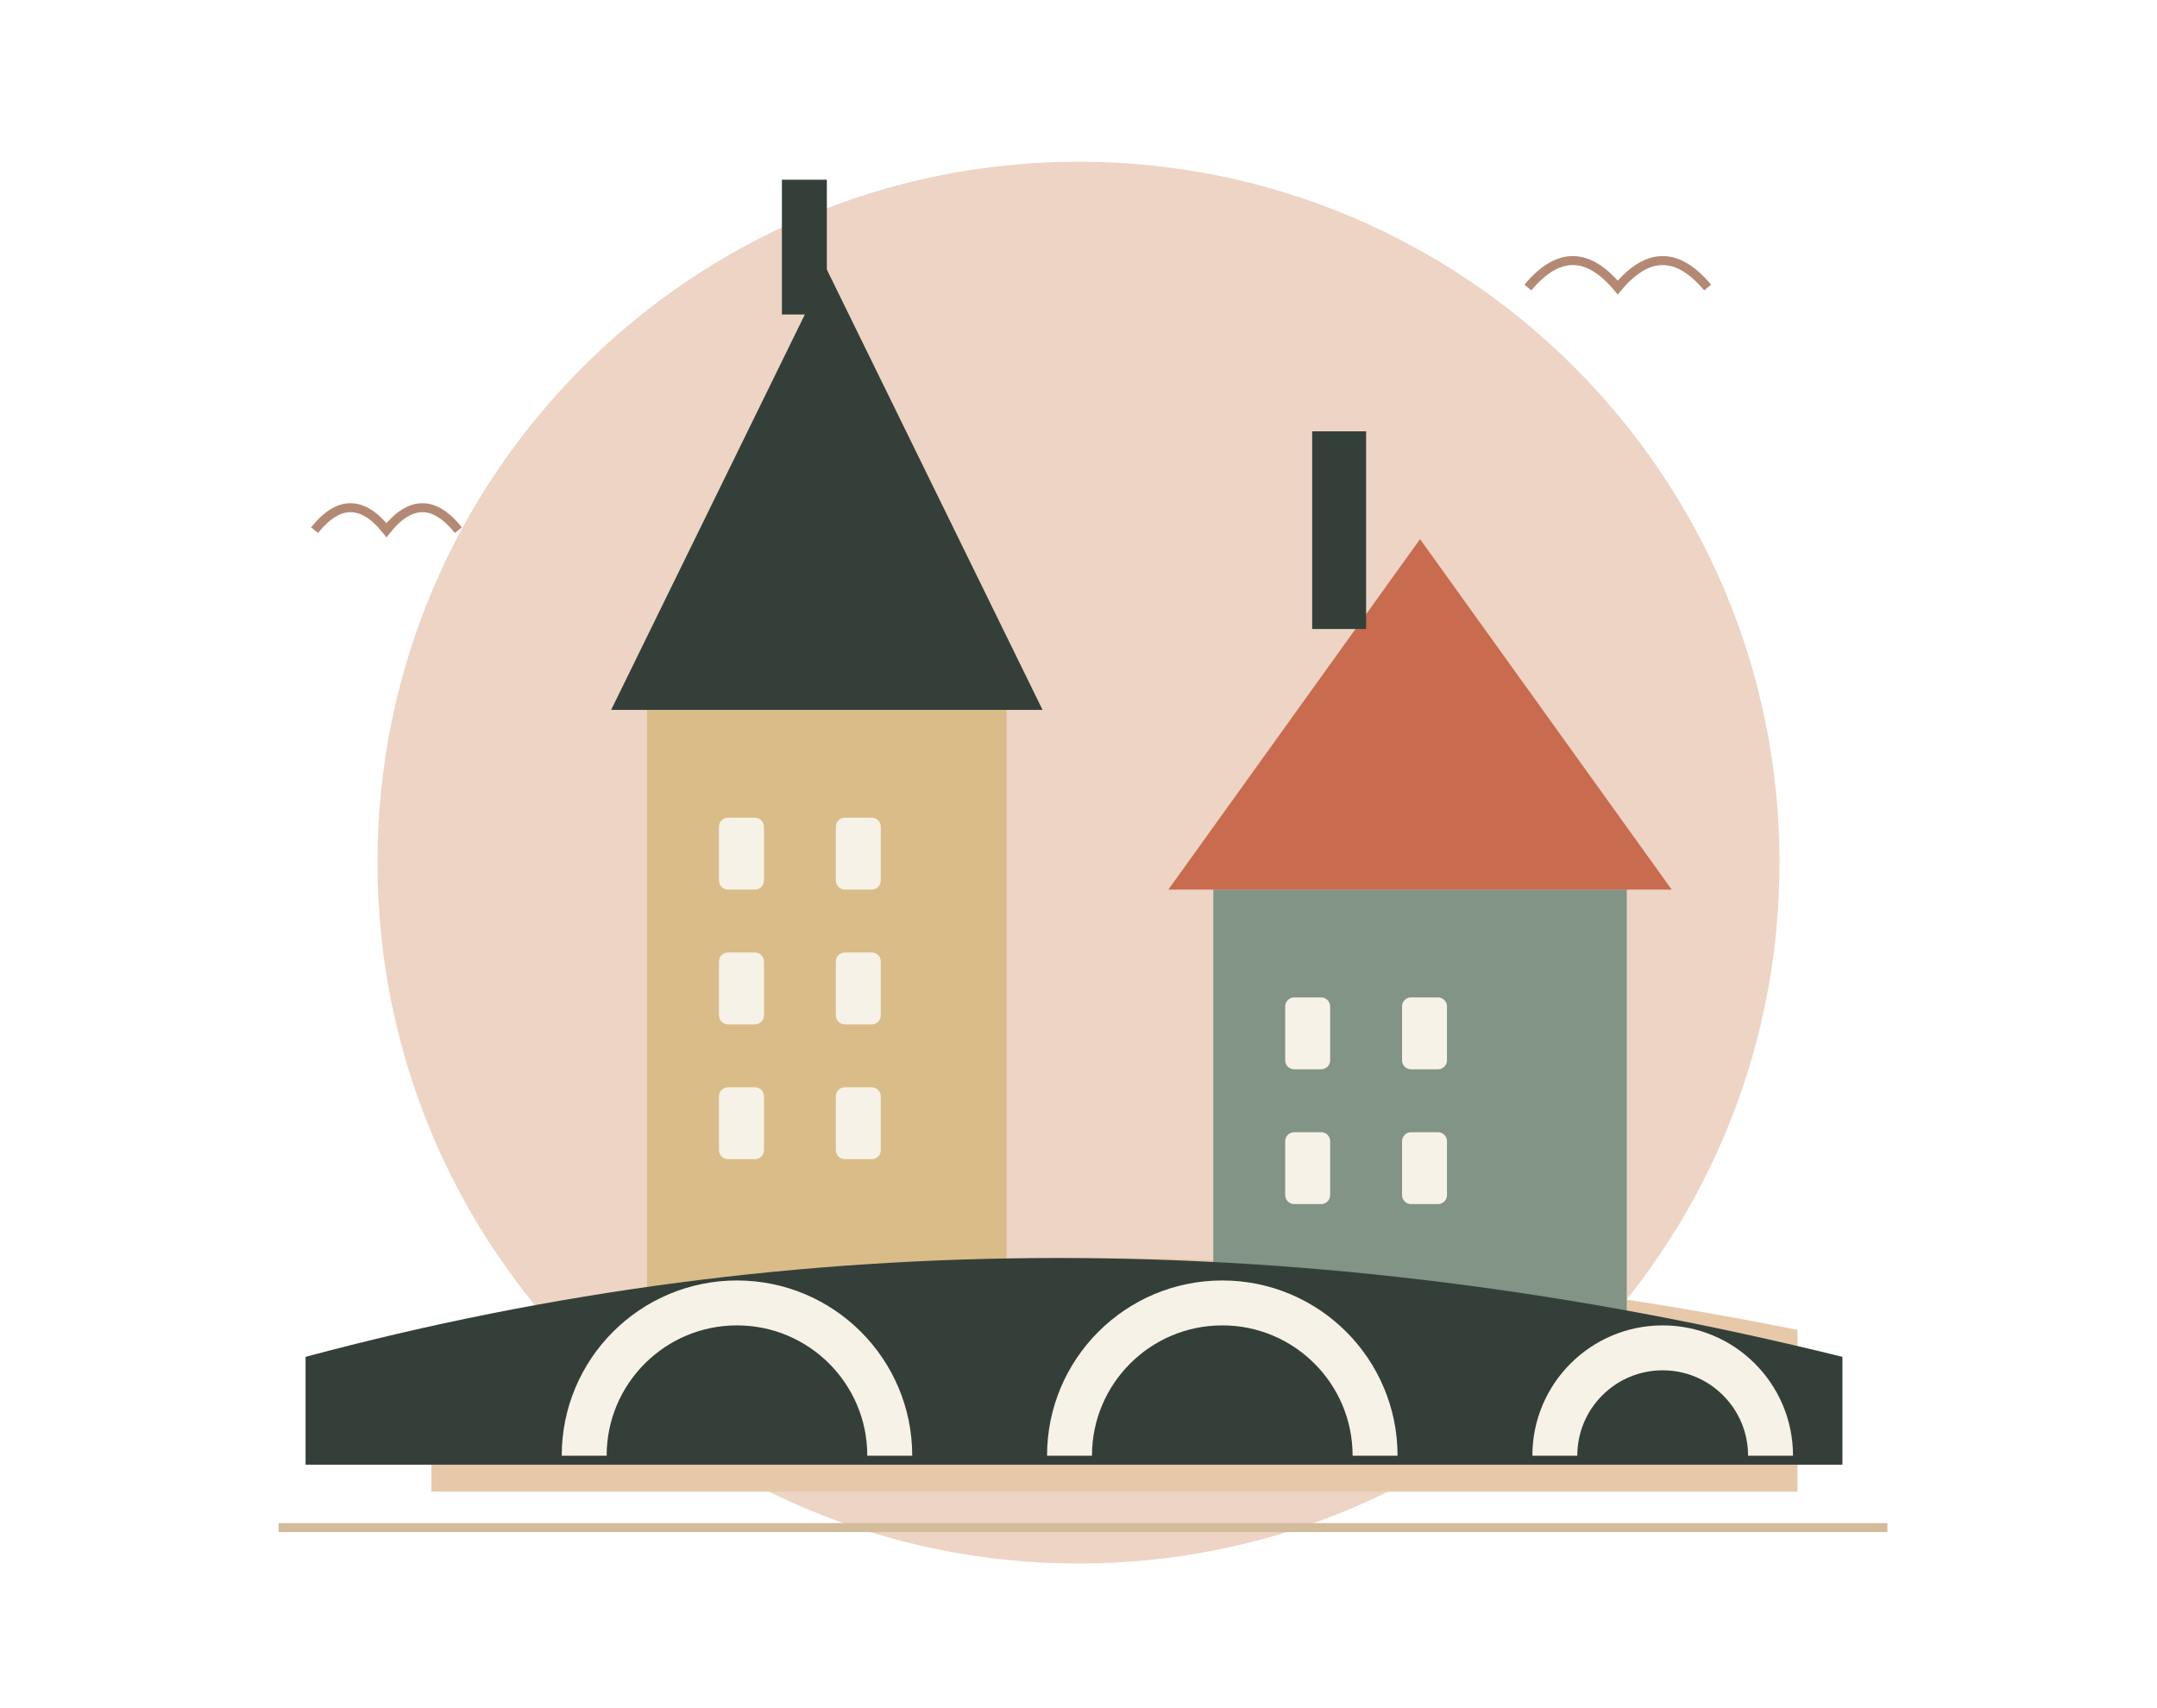
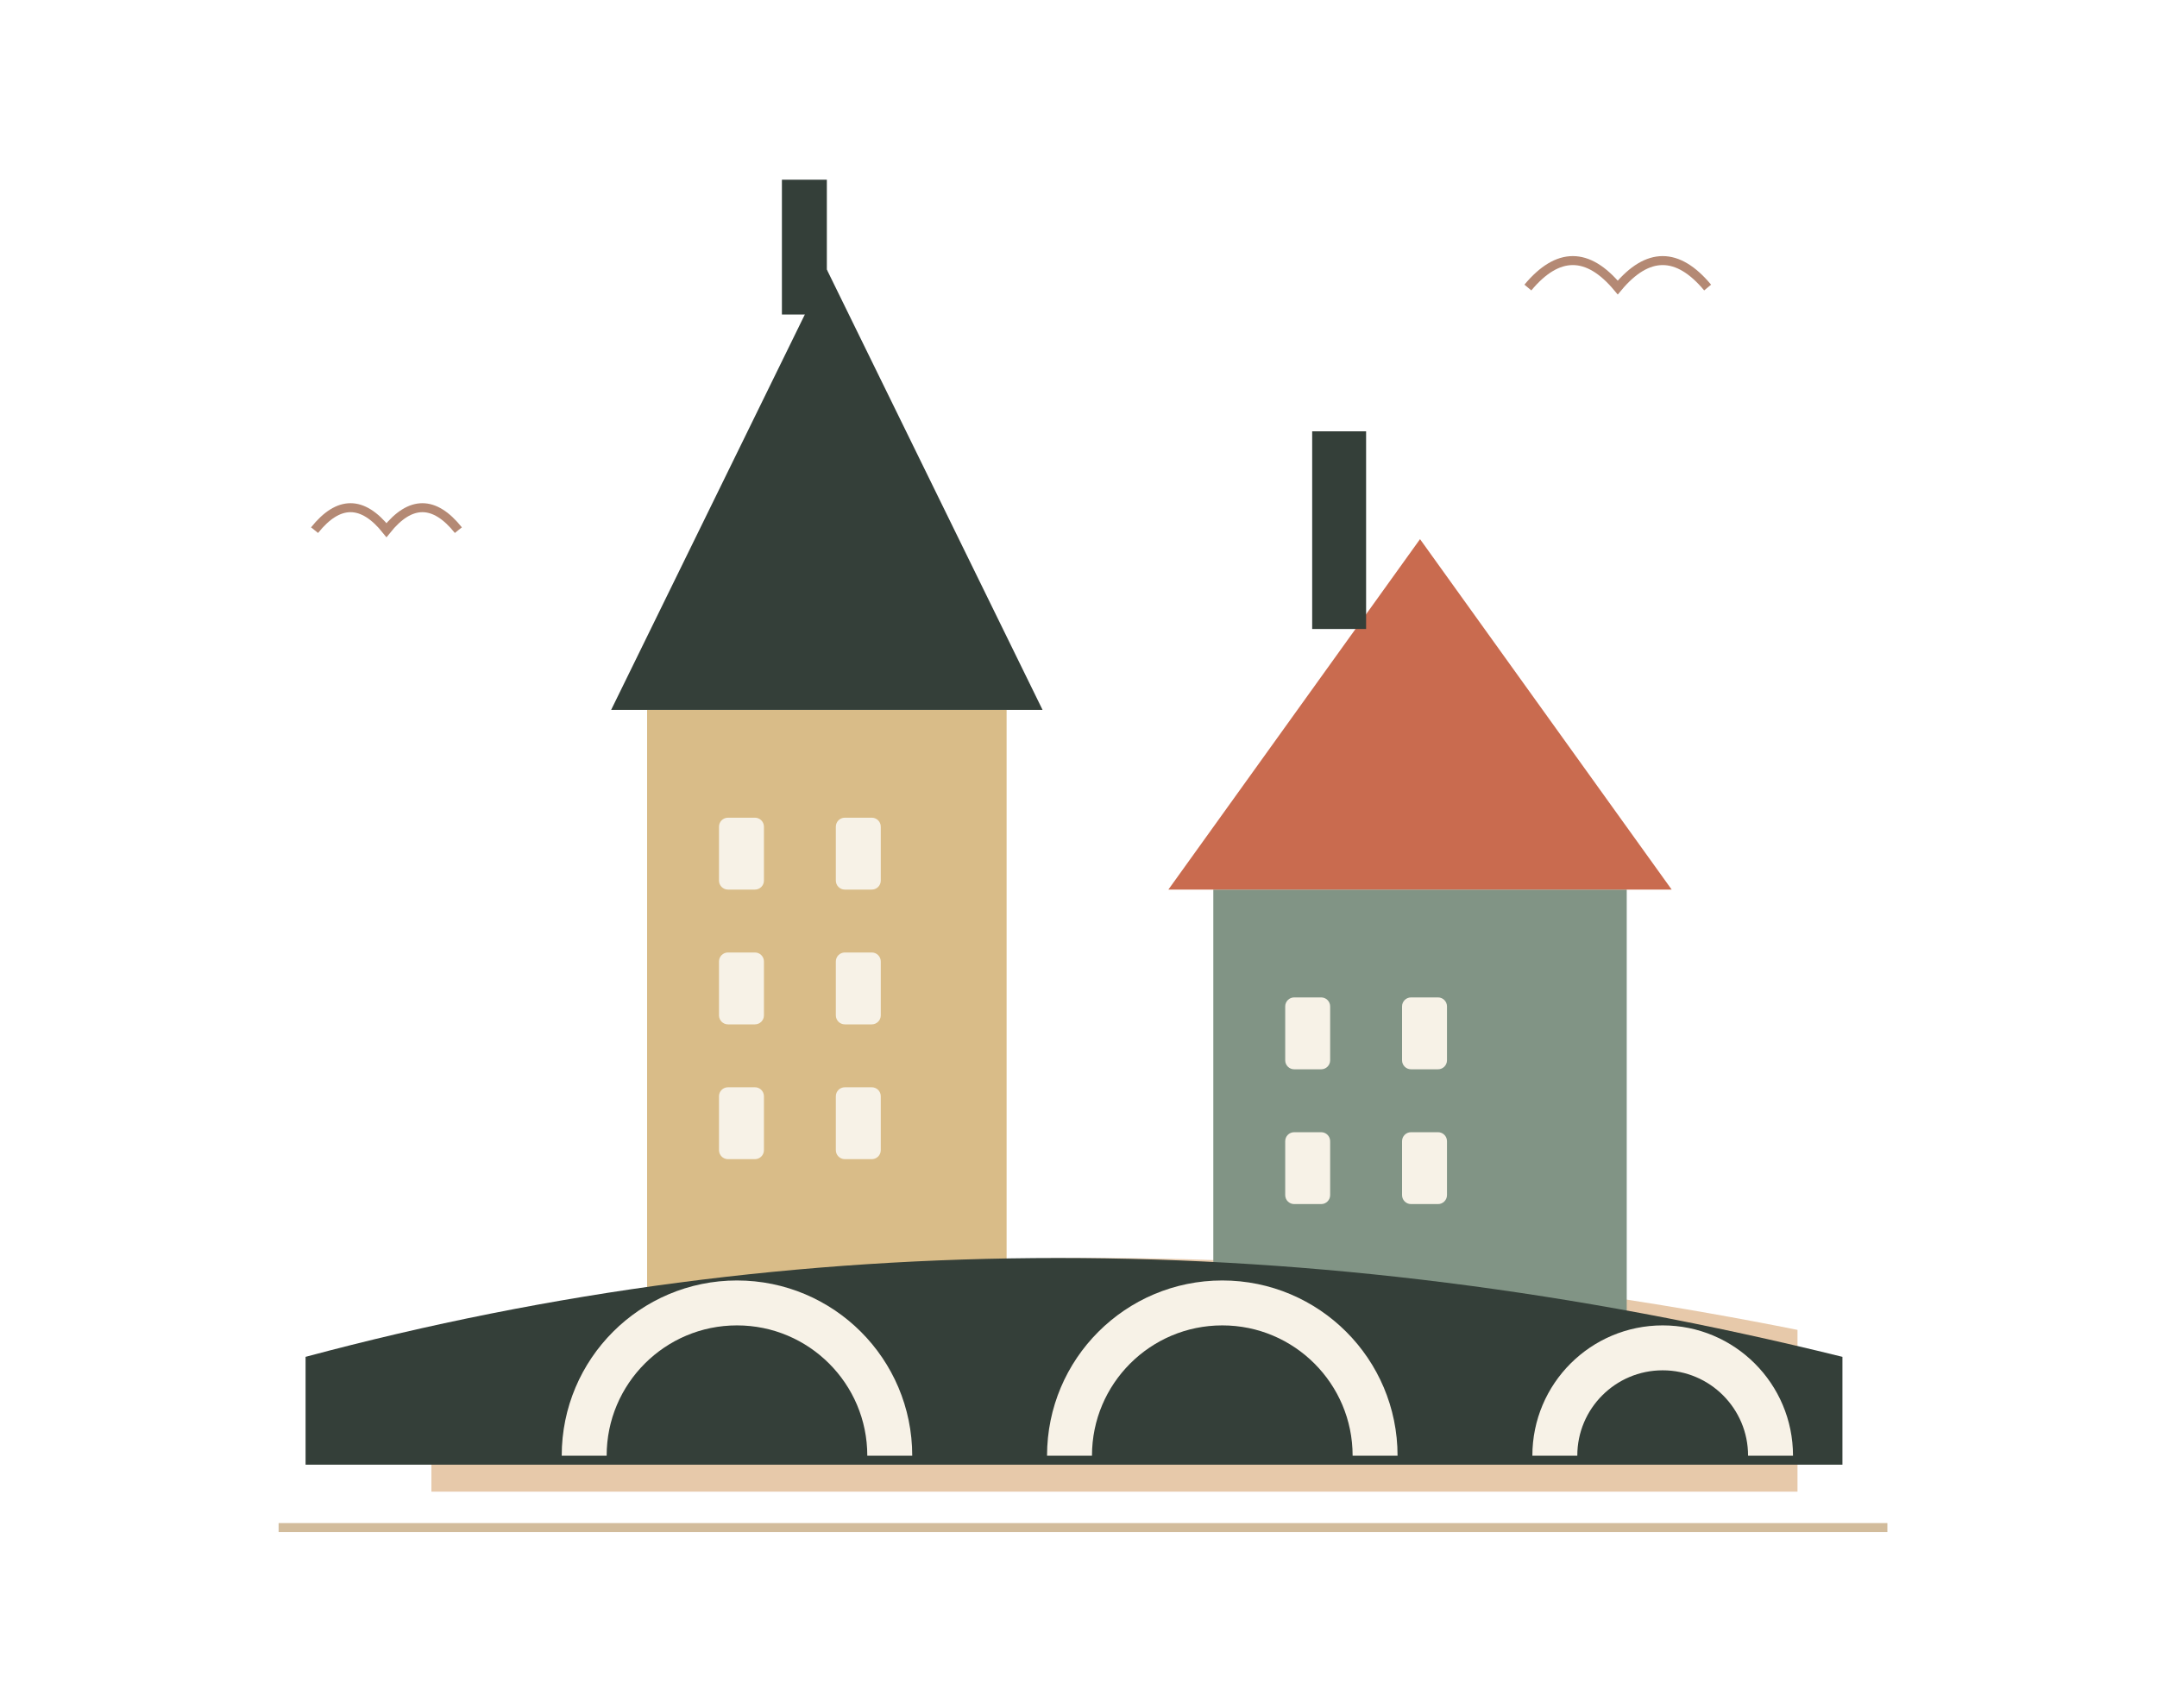
<svg xmlns="http://www.w3.org/2000/svg" viewBox="0 0 240 190">
-   <circle cx="120" cy="96" r="78" fill="#edd4c4" />
  <path d="M48 148Q120 132 200 148V166H48Z" fill="#e7c9aa" />
  <rect x="72" y="79" width="40" height="73" rx="0" fill="#d9bc88" />
  <rect x="80" y="91" width="5" height="8" rx="1" fill="#f7f2e7" />
  <rect x="80" y="106" width="5" height="8" rx="1" fill="#f7f2e7" />
  <rect x="80" y="121" width="5" height="8" rx="1" fill="#f7f2e7" />
  <rect x="93" y="91" width="5" height="8" rx="1" fill="#f7f2e7" />
  <rect x="93" y="106" width="5" height="8" rx="1" fill="#f7f2e7" />
  <rect x="93" y="121" width="5" height="8" rx="1" fill="#f7f2e7" />
  <path d="M68 79 92 30 116 79Z" fill="#343f39" stroke="none" stroke-width="1" stroke-linejoin="round" />
  <rect x="87" y="20" width="5" height="15" rx="0" fill="#343f39" />
  <rect x="135" y="99" width="46" height="53" rx="0" fill="#819485" />
  <rect x="143" y="111" width="5" height="8" rx="1" fill="#f7f2e7" />
  <rect x="143" y="126" width="5" height="8" rx="1" fill="#f7f2e7" />
  <rect x="156" y="111" width="5" height="8" rx="1" fill="#f7f2e7" />
  <rect x="156" y="126" width="5" height="8" rx="1" fill="#f7f2e7" />
  <path d="M130 99 158 60 186 99Z" fill="#c96b4f" stroke="none" stroke-width="1" stroke-linejoin="round" />
  <rect x="146" y="48" width="6" height="22" rx="0" fill="#343f39" />
  <path d="M34 151Q116 129 205 151L205 163H34Z" fill="#343f39" stroke="none" stroke-width="1" stroke-linejoin="round" />
  <path d="M65 162a17 17 0 0 1 34 0m20 0a17 17 0 0 1 34 0m20 0a12 12 0 0 1 24 0" fill="none" stroke="#f7f2e7" stroke-width="5" stroke-linejoin="round" />
  <path d="M31 170H210" stroke="#d2bc9c" stroke-width="1" />
  <path d="M170 32q5-6 10 0 5-6 10 0M35 59q4-5 8 0 4-5 8 0" stroke="#b48974" fill="none" stroke-width="1" />
</svg>
